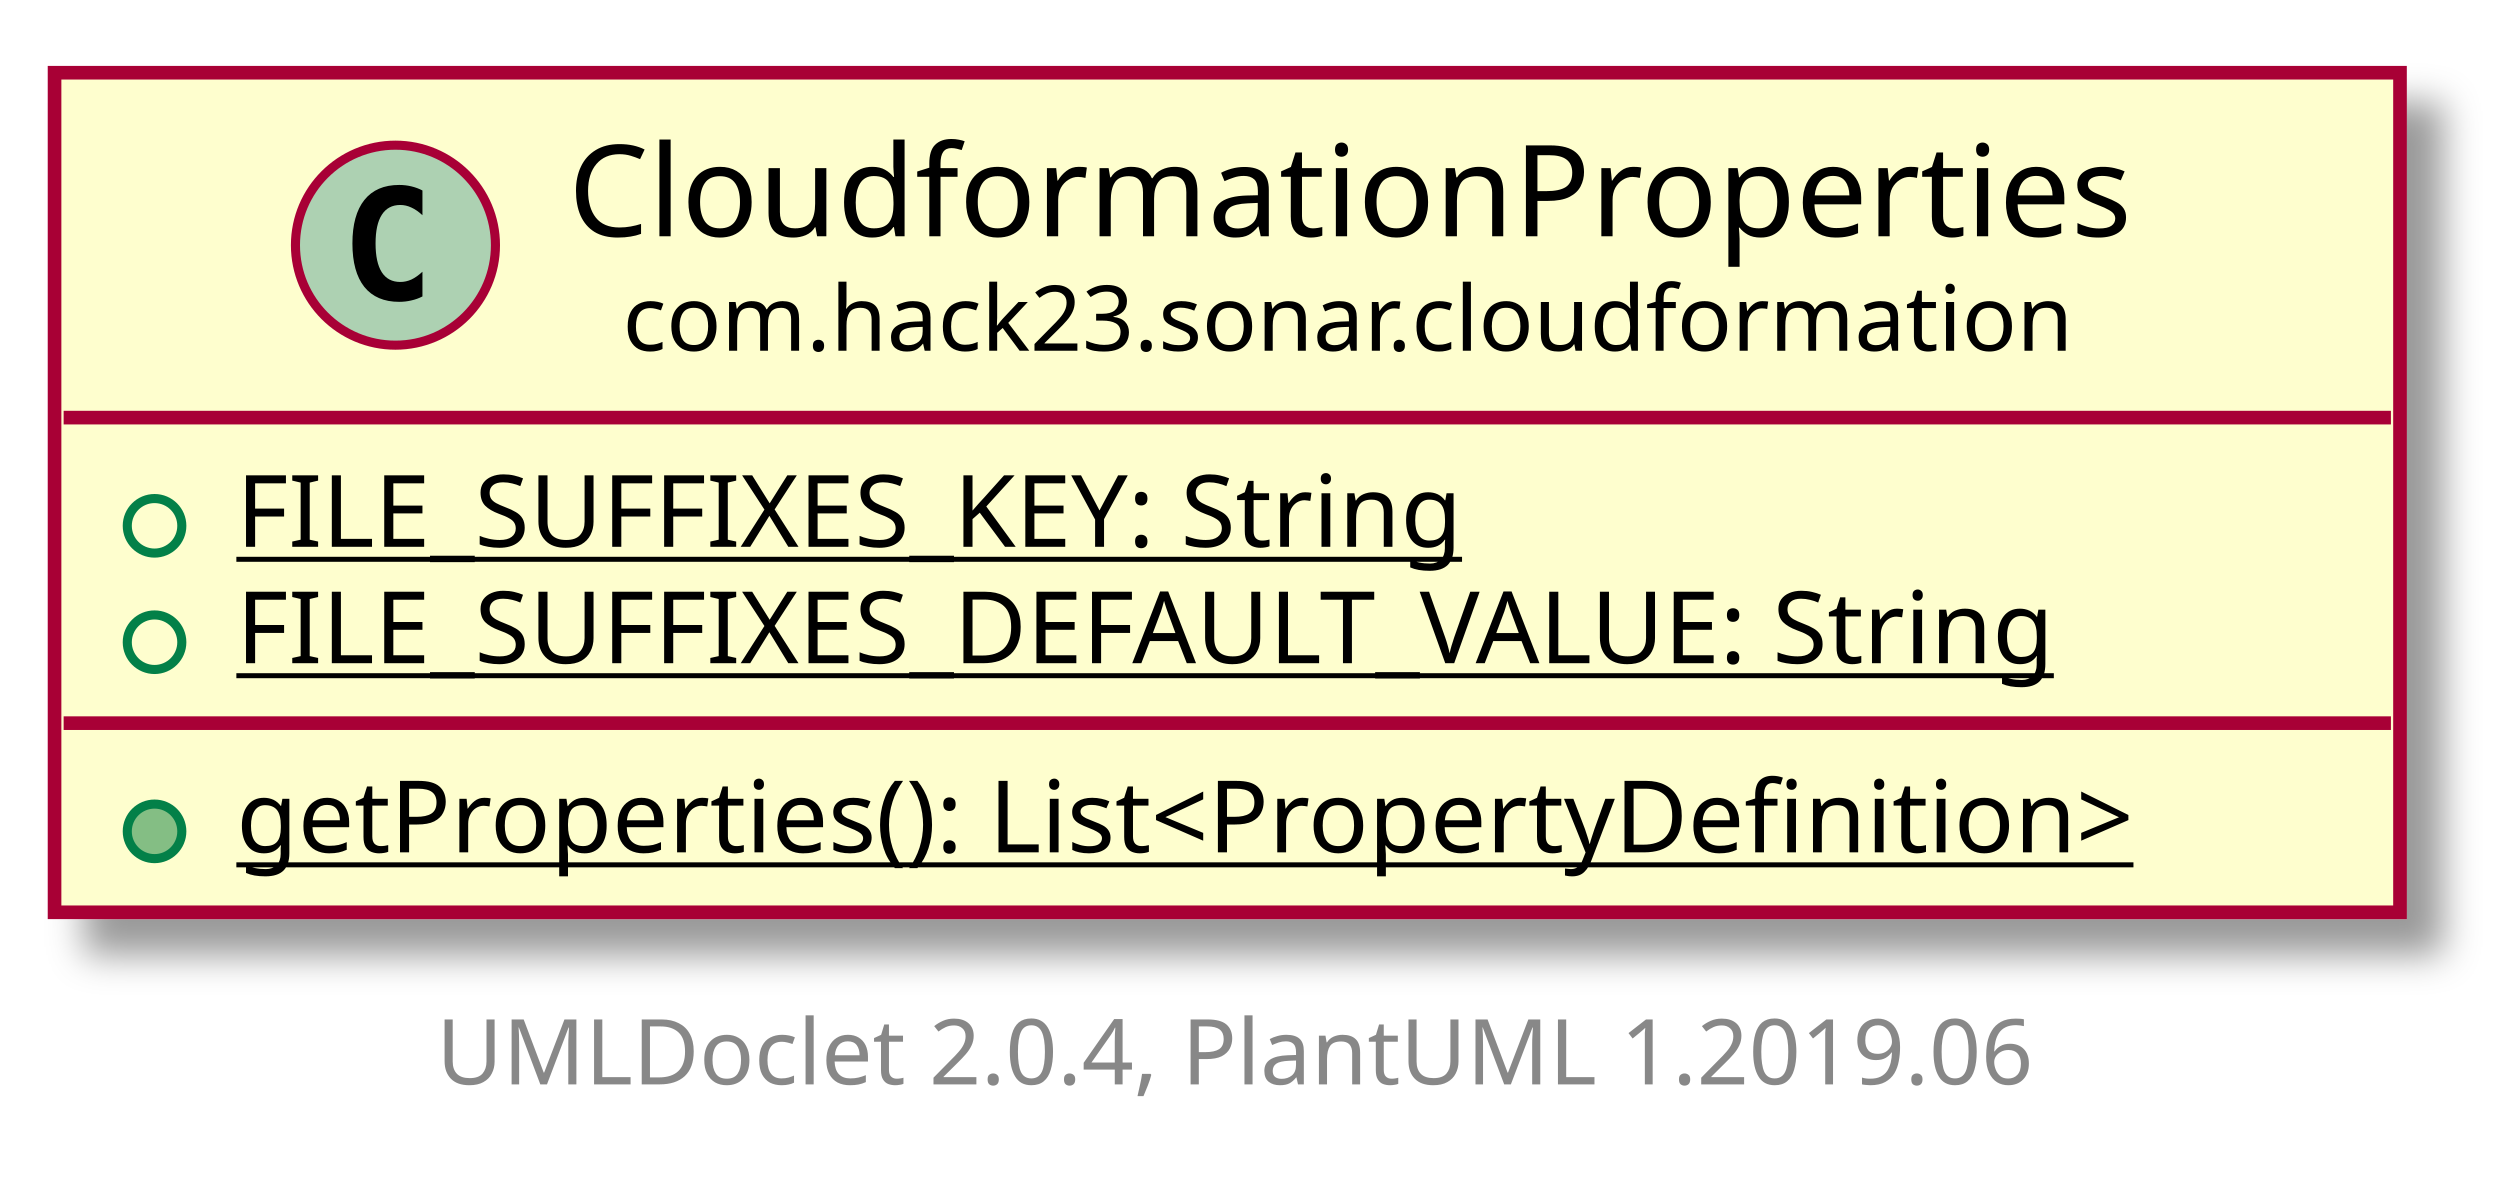
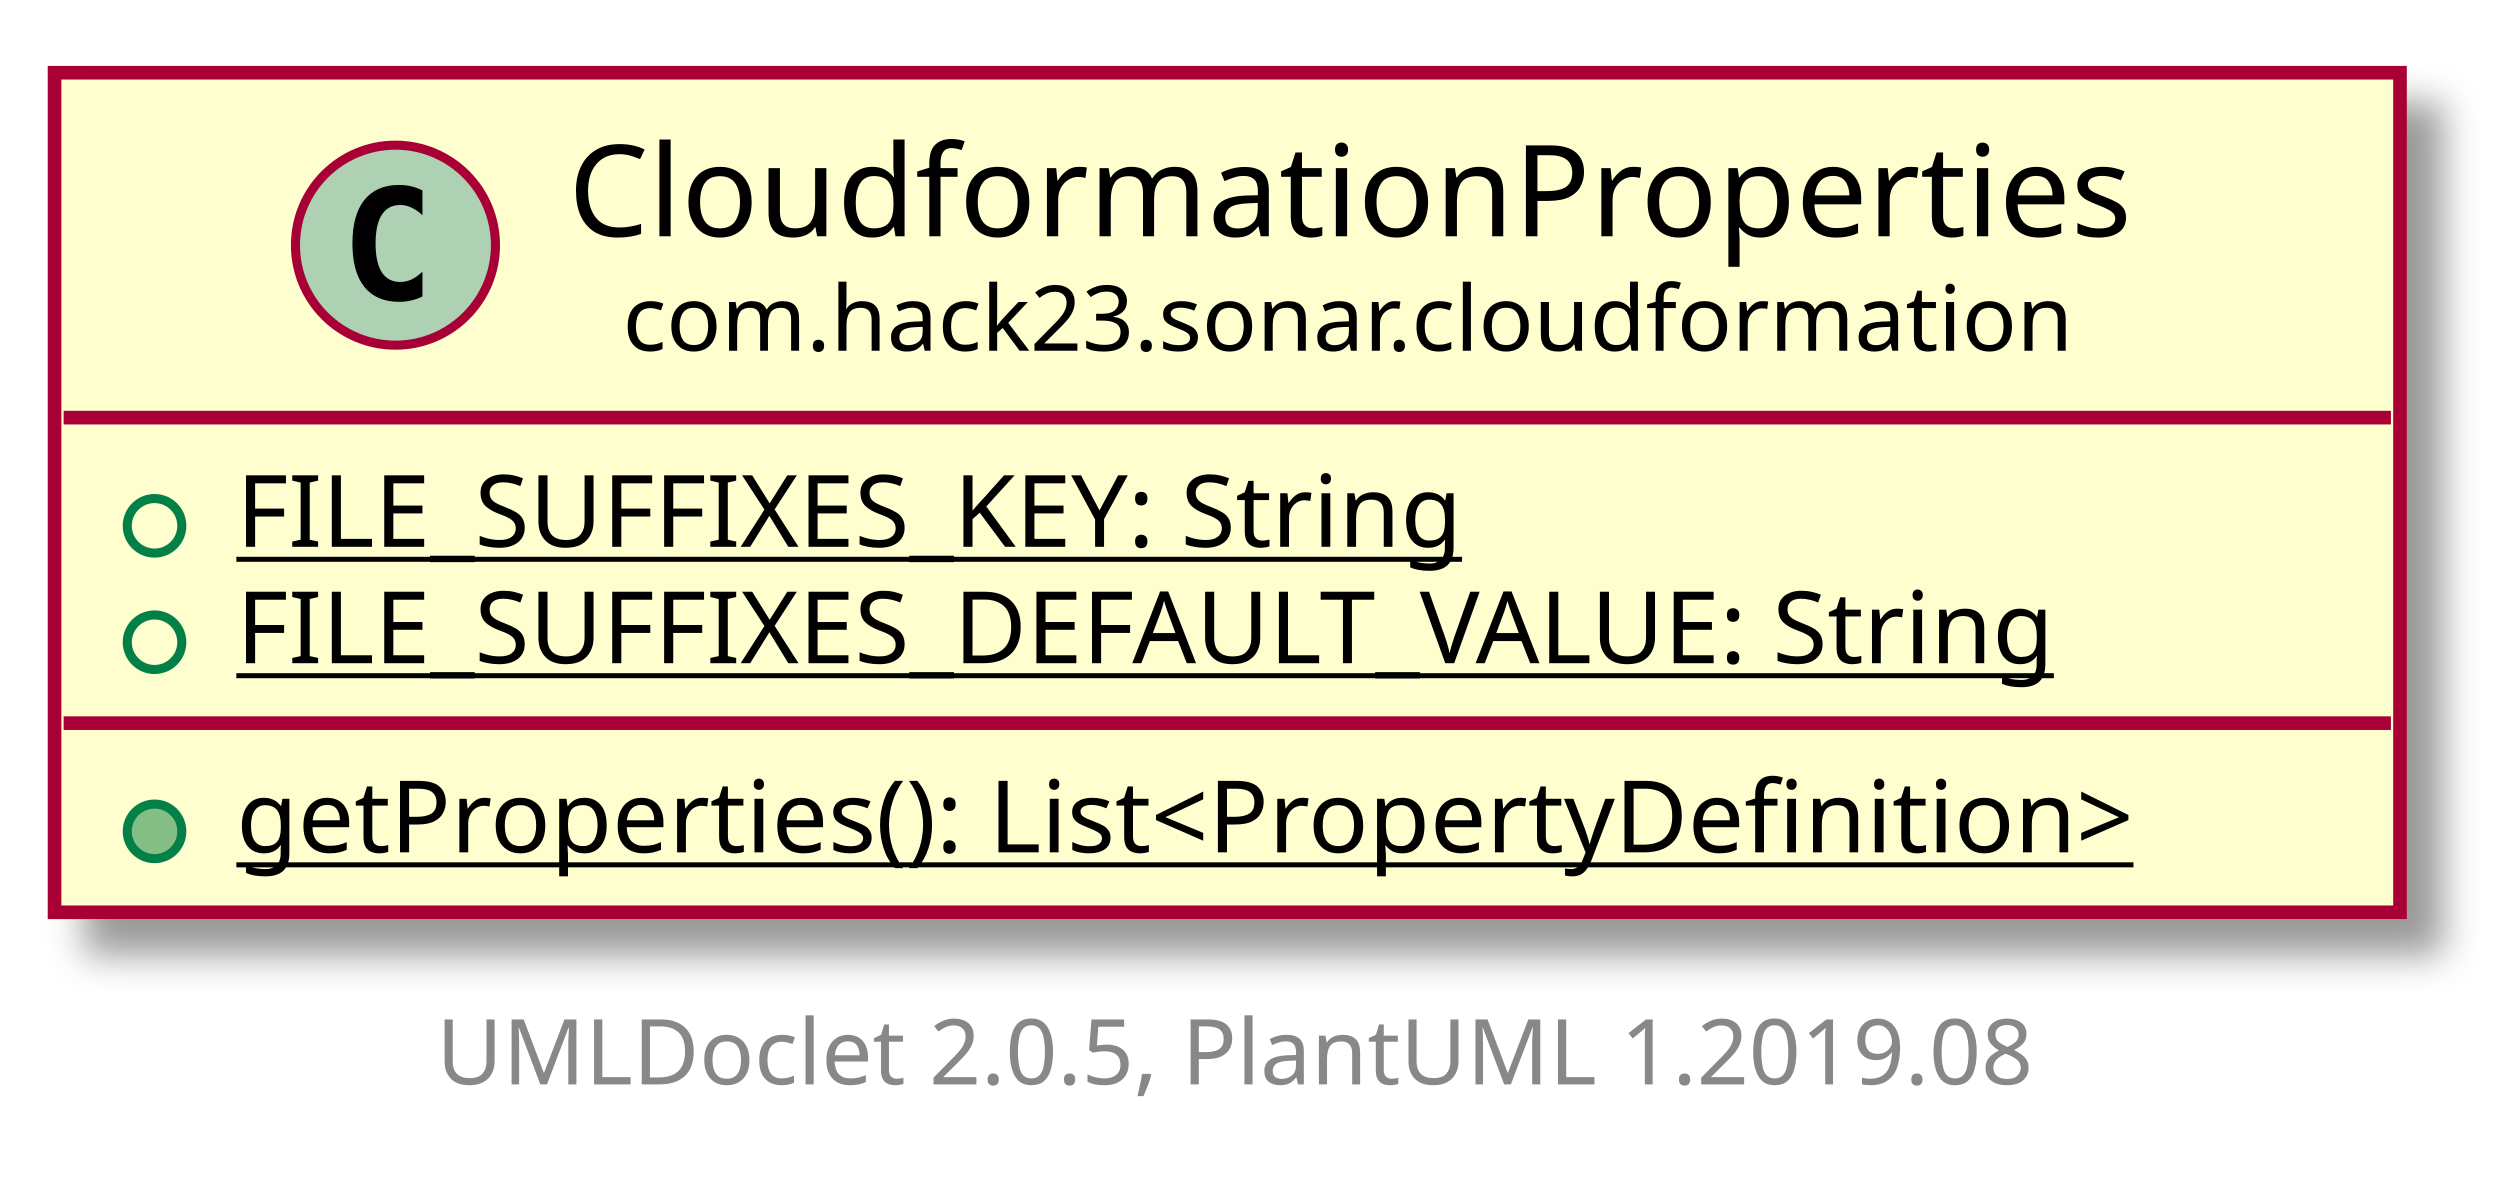
<svg xmlns="http://www.w3.org/2000/svg" xmlns:xlink="http://www.w3.org/1999/xlink" contentScriptType="application/ecmascript" contentStyleType="text/css" height="132px" preserveAspectRatio="none" style="width:275px;height:132px;" version="1.1" viewBox="0 0 275 132" width="275px" zoomAndPan="magnify">
  <defs>
-     <filter height="300%" id="fhk7dm7ww9952" width="300%" x="-1" y="-1">
+     <filter height="300%" id="f1gfy5q94xy19l" width="300%" x="-1" y="-1">
      <feGaussianBlur result="blurOut" stdDeviation="2.0" />
      <feColorMatrix in="blurOut" result="blurOut2" type="matrix" values="0 0 0 0 0 0 0 0 0 0 0 0 0 0 0 0 0 0 .4 0" />
      <feOffset dx="4.0" dy="4.0" in="blurOut2" result="blurOut3" />
      <feBlend in="SourceGraphic" in2="blurOut3" mode="normal" />
    </filter>
  </defs>
  <g>
    <a href="CloudformationProperties.html" target="_top" xlink:actuate="onRequest" xlink:show="new" xlink:title="CloudformationProperties.html" xlink:type="simple">
-       <rect fill="#FEFECE" filter="url(#fhk7dm7ww9952)" height="92.352" id="com.hack23.sonar.cloudformation.CloudformationProperties" style="stroke: #A80036; stroke-width: 1.5;" width="258" x="6" y="8" />
+       <rect fill="#FEFECE" filter="url(#f1gfy5q94xy19l)" height="92.352" id="com.hack23.sonar.cloudformation.CloudformationProperties" style="stroke: #A80036; stroke-width: 1.5;" width="258" x="6" y="8" />
      <ellipse cx="43.5" cy="26.969" fill="#ADD1B2" rx="11" ry="11" style="stroke: #A80036; stroke-width: 1.0;" />
      <path d="M46.469,32.609 Q45.891,32.906 45.25,33.047 Q44.609,33.203 43.906,33.203 Q41.406,33.203 40.078,31.562 Q38.766,29.906 38.766,26.781 Q38.766,23.656 40.078,22 Q41.406,20.344 43.906,20.344 Q44.609,20.344 45.25,20.5 Q45.906,20.656 46.469,20.953 L46.469,23.672 Q45.844,23.094 45.25,22.828 Q44.656,22.547 44.031,22.547 Q42.688,22.547 42,23.625 Q41.312,24.688 41.312,26.781 Q41.312,28.875 42,29.953 Q42.688,31.016 44.031,31.016 Q44.656,31.016 45.25,30.75 Q45.844,30.469 46.469,29.891 L46.469,32.609 Z " />
      <text fill="#000000" font-family="sans-serif" font-size="14" lengthAdjust="spacingAndGlyphs" textLength="176" x="62.5" y="25.995">CloudformationProperties</text>
      <text fill="#000000" font-family="sans-serif" font-size="10" lengthAdjust="spacingAndGlyphs" textLength="164" x="68.5" y="38.579">com.hack23.sonar.cloudformation</text>
      <line style="stroke: #A80036; stroke-width: 1.5;" x1="7" x2="263" y1="45.938" y2="45.938" />
      <ellipse cx="17" cy="57.84" fill="none" rx="3" ry="3" style="stroke: #038048; stroke-width: 1.0;" />
      <text fill="#000000" font-family="sans-serif" font-size="11" lengthAdjust="spacingAndGlyphs" text-decoration="underline" textLength="150" x="26" y="60.148">FILE_SUFFIXES_KEY: String</text>
      <ellipse cx="17" cy="70.644" fill="none" rx="3" ry="3" style="stroke: #038048; stroke-width: 1.0;" />
      <text fill="#000000" font-family="sans-serif" font-size="11" lengthAdjust="spacingAndGlyphs" text-decoration="underline" textLength="219" x="26" y="72.953">FILE_SUFFIXES_DEFAULT_VALUE: String</text>
      <line style="stroke: #A80036; stroke-width: 1.5;" x1="7" x2="263" y1="79.547" y2="79.547" />
      <ellipse cx="17" cy="91.449" fill="#84BE84" rx="3" ry="3" style="stroke: #038048; stroke-width: 1.0;" />
      <text fill="#000000" font-family="sans-serif" font-size="11" lengthAdjust="spacingAndGlyphs" text-decoration="underline" textLength="232" x="26" y="93.757">getProperties(): List&lt;PropertyDefinition&gt;</text>
    </a>
-     <text fill="#888888" font-family="sans-serif" font-size="10" lengthAdjust="spacingAndGlyphs" textLength="186" x="48" y="119.282">UMLDoclet 2.0.4, PlantUML 1.2019.06</text>
+     <text fill="#888888" font-family="sans-serif" font-size="10" lengthAdjust="spacingAndGlyphs" textLength="186" x="48" y="119.282">UMLDoclet 2.0.5, PlantUML 1.2019.08</text>
  </g>
</svg>
